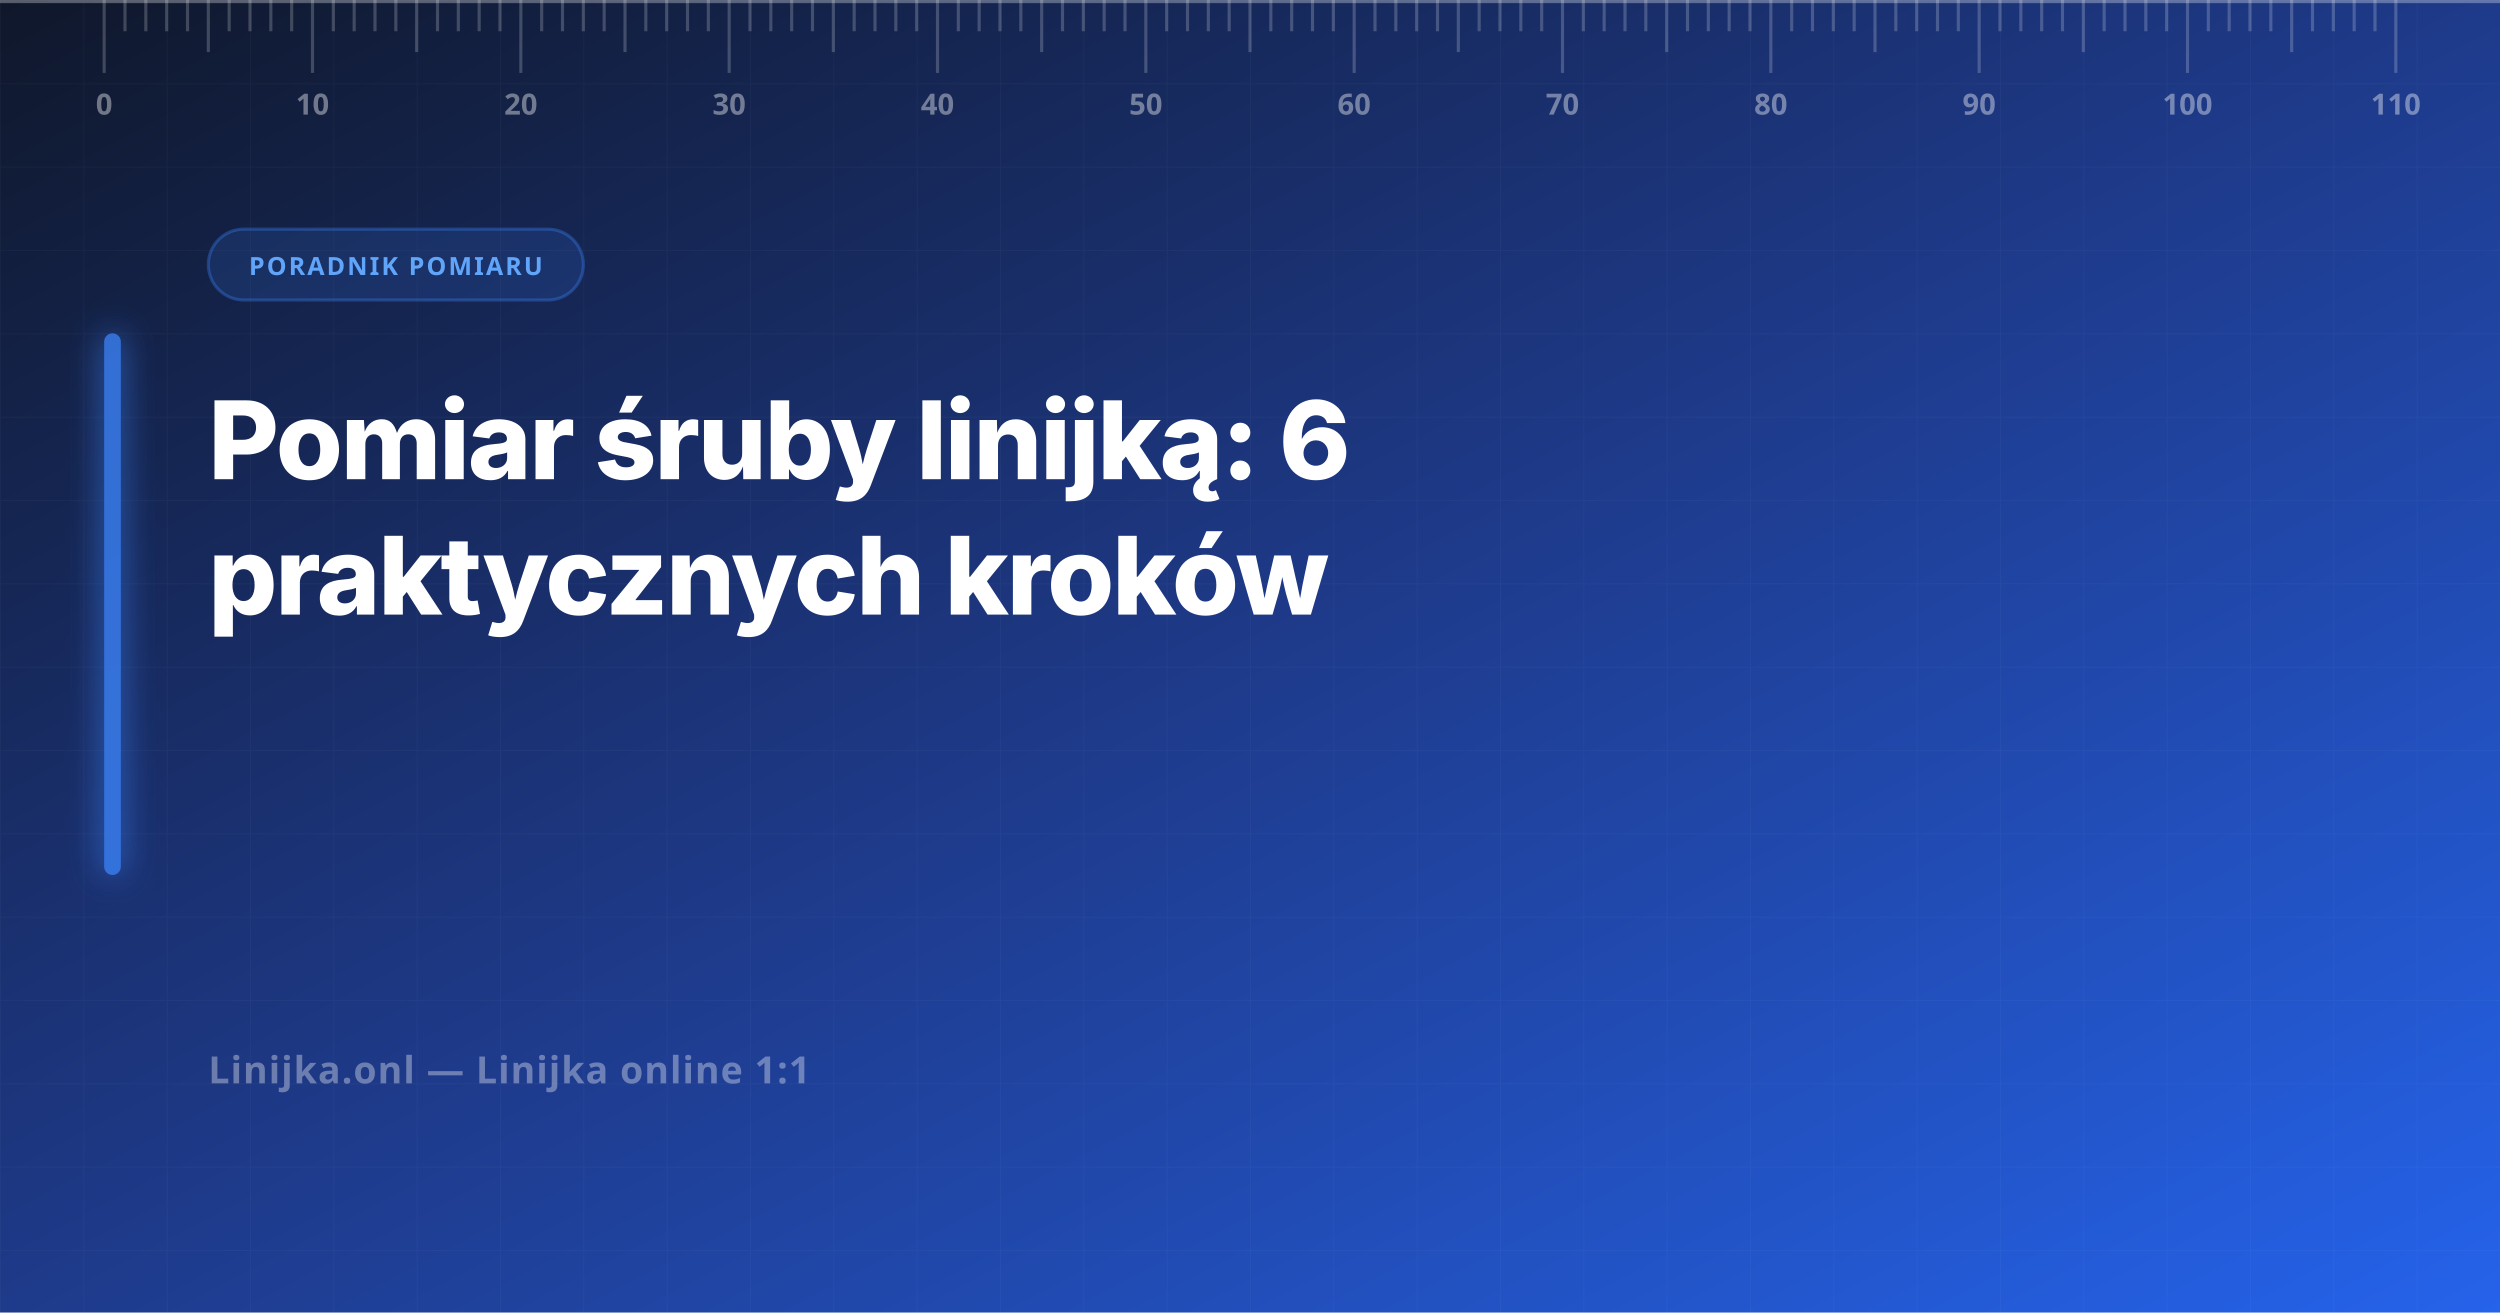
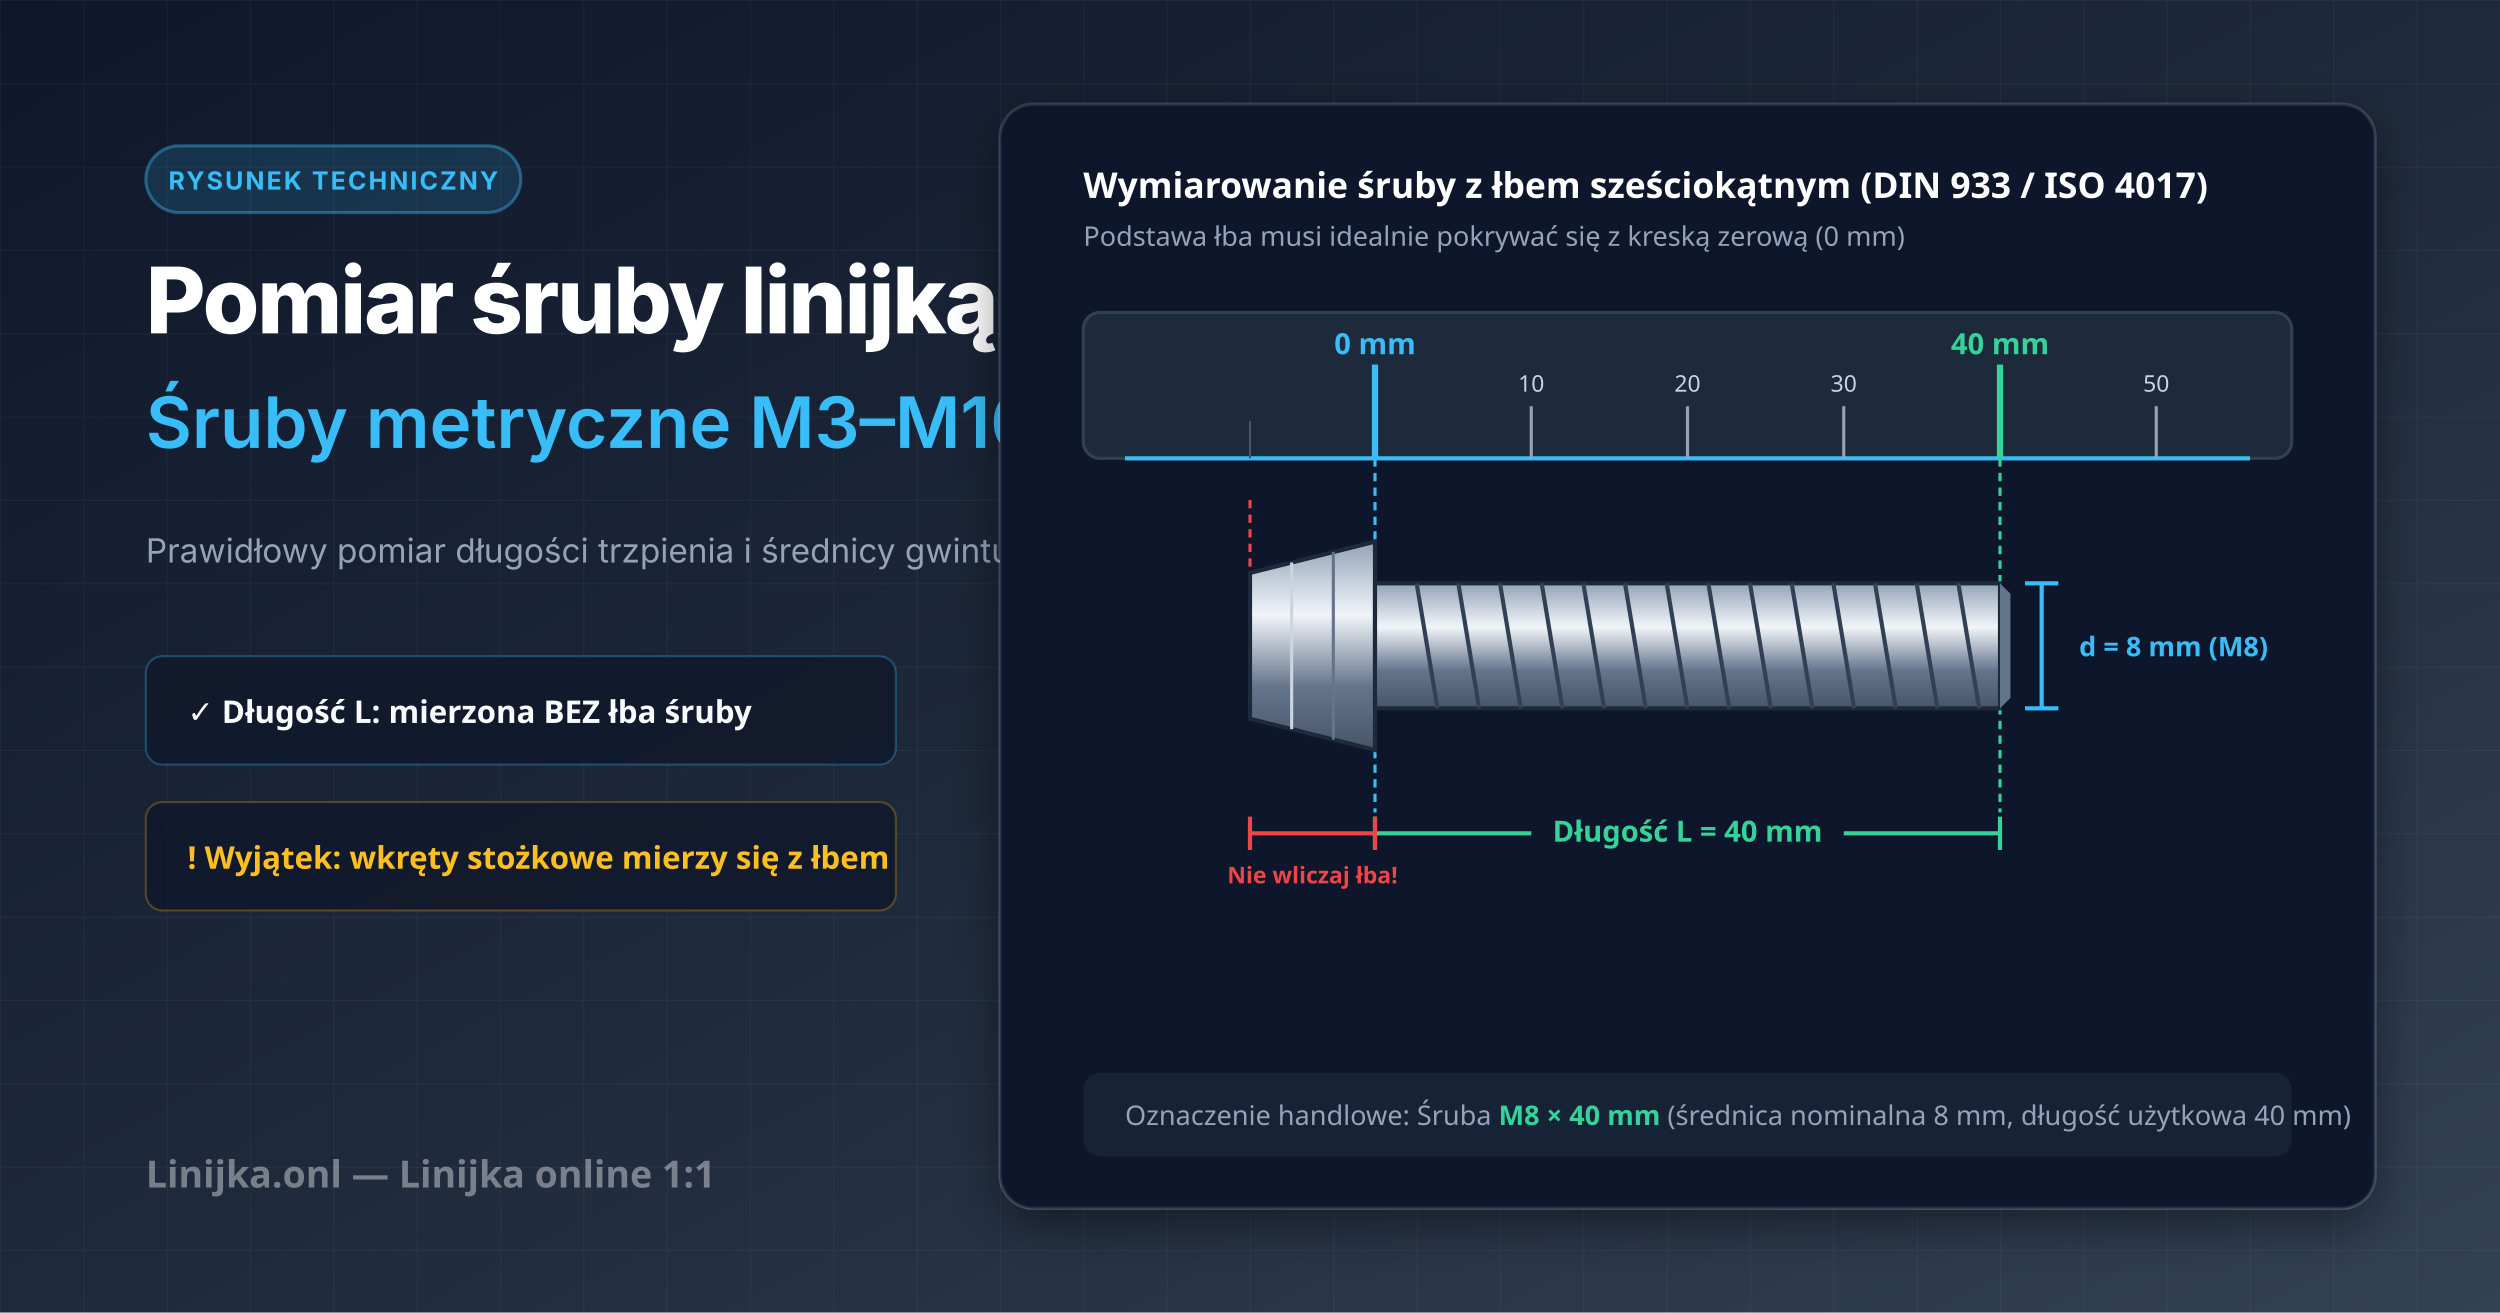
<svg xmlns="http://www.w3.org/2000/svg" viewBox="0 0 1200 630" width="1200" height="630">
  <defs>
-     <linearGradient id="grad" x1="0%" y1="0%" x2="100%" y2="100%">
-       <stop offset="0%" style="stop-color:#0F172A;stop-opacity:1" />
-       <stop offset="50%" style="stop-color:#1E3A8A;stop-opacity:1" />
-       <stop offset="100%" style="stop-color:#2563EB;stop-opacity:1" />
+     <linearGradient id="bg-grad-bolt" x1="0%" y1="0%" x2="100%" y2="100%">
+       <stop offset="0%" stop-color="#0F172A" />
+       <stop offset="50%" stop-color="#1E293B" />
+       <stop offset="100%" stop-color="#334155" />
    </linearGradient>
-     <pattern id="grid" width="40" height="40" patternUnits="userSpaceOnUse">
-       <path d="M 40 0 L 0 0 0 40" fill="none" stroke="rgba(255,255,255,0.03)" stroke-width="1" />
+     <linearGradient id="steel-grad" x1="0%" y1="0%" x2="0%" y2="100%">
+       <stop offset="0%" stop-color="#94A3B8" />
+       <stop offset="35%" stop-color="#F1F5F9" />
+       <stop offset="70%" stop-color="#64748B" />
+       <stop offset="100%" stop-color="#475569" />
+     </linearGradient>
+     <pattern id="grid-bolt" width="40" height="40" patternUnits="userSpaceOnUse">
+       <path d="M 40 0 L 0 0 0 40" fill="none" stroke="rgba(255,255,255,0.04)" stroke-width="1" />
    </pattern>
+     <filter id="shadow-bolt" x="-10%" y="-10%" width="120%" height="120%">
+       <feDropShadow dx="0" dy="8" stdDeviation="12" flood-color="#000" flood-opacity="0.45" />
+     </filter>
  </defs>
-   <rect width="100%" height="100%" fill="url(#grad)" />
-   <rect width="100%" height="100%" fill="url(#grid)" />
-   <g>
-     <line x1="0" y1="0" x2="1200" y2="0" stroke="rgba(255,255,255,0.3)" stroke-width="3" />
-     <text x="50" y="55" fill="rgba(255,255,255,0.4)" font-family="system-ui, sans-serif" font-size="14" font-weight="600" text-anchor="middle">0</text>
-     <line x1="50" y1="0" x2="50" y2="35" stroke="rgba(255,255,255,0.2)" stroke-width="1.5" />
-     <line x1="60" y1="0" x2="60" y2="15" stroke="rgba(255,255,255,0.2)" stroke-width="1.5" />
-     <line x1="70" y1="0" x2="70" y2="15" stroke="rgba(255,255,255,0.2)" stroke-width="1.5" />
-     <line x1="80" y1="0" x2="80" y2="15" stroke="rgba(255,255,255,0.2)" stroke-width="1.5" />
-     <line x1="90" y1="0" x2="90" y2="15" stroke="rgba(255,255,255,0.2)" stroke-width="1.5" />
-     <line x1="100" y1="0" x2="100" y2="25" stroke="rgba(255,255,255,0.2)" stroke-width="1.5" />
-     <line x1="110" y1="0" x2="110" y2="15" stroke="rgba(255,255,255,0.2)" stroke-width="1.5" />
-     <line x1="120" y1="0" x2="120" y2="15" stroke="rgba(255,255,255,0.2)" stroke-width="1.5" />
-     <line x1="130" y1="0" x2="130" y2="15" stroke="rgba(255,255,255,0.2)" stroke-width="1.5" />
-     <line x1="140" y1="0" x2="140" y2="15" stroke="rgba(255,255,255,0.2)" stroke-width="1.5" />
-     <text x="150" y="55" fill="rgba(255,255,255,0.4)" font-family="system-ui, sans-serif" font-size="14" font-weight="600" text-anchor="middle">10</text>
-     <line x1="150" y1="0" x2="150" y2="35" stroke="rgba(255,255,255,0.2)" stroke-width="1.5" />
-     <line x1="160" y1="0" x2="160" y2="15" stroke="rgba(255,255,255,0.2)" stroke-width="1.5" />
-     <line x1="170" y1="0" x2="170" y2="15" stroke="rgba(255,255,255,0.2)" stroke-width="1.5" />
-     <line x1="180" y1="0" x2="180" y2="15" stroke="rgba(255,255,255,0.2)" stroke-width="1.5" />
-     <line x1="190" y1="0" x2="190" y2="15" stroke="rgba(255,255,255,0.2)" stroke-width="1.5" />
-     <line x1="200" y1="0" x2="200" y2="25" stroke="rgba(255,255,255,0.2)" stroke-width="1.5" />
-     <line x1="210" y1="0" x2="210" y2="15" stroke="rgba(255,255,255,0.2)" stroke-width="1.5" />
-     <line x1="220" y1="0" x2="220" y2="15" stroke="rgba(255,255,255,0.2)" stroke-width="1.5" />
-     <line x1="230" y1="0" x2="230" y2="15" stroke="rgba(255,255,255,0.2)" stroke-width="1.5" />
-     <line x1="240" y1="0" x2="240" y2="15" stroke="rgba(255,255,255,0.2)" stroke-width="1.5" />
-     <text x="250" y="55" fill="rgba(255,255,255,0.4)" font-family="system-ui, sans-serif" font-size="14" font-weight="600" text-anchor="middle">20</text>
-     <line x1="250" y1="0" x2="250" y2="35" stroke="rgba(255,255,255,0.2)" stroke-width="1.5" />
-     <line x1="260" y1="0" x2="260" y2="15" stroke="rgba(255,255,255,0.2)" stroke-width="1.5" />
-     <line x1="270" y1="0" x2="270" y2="15" stroke="rgba(255,255,255,0.2)" stroke-width="1.5" />
-     <line x1="280" y1="0" x2="280" y2="15" stroke="rgba(255,255,255,0.2)" stroke-width="1.5" />
-     <line x1="290" y1="0" x2="290" y2="15" stroke="rgba(255,255,255,0.2)" stroke-width="1.5" />
-     <line x1="300" y1="0" x2="300" y2="25" stroke="rgba(255,255,255,0.2)" stroke-width="1.5" />
-     <line x1="310" y1="0" x2="310" y2="15" stroke="rgba(255,255,255,0.2)" stroke-width="1.5" />
-     <line x1="320" y1="0" x2="320" y2="15" stroke="rgba(255,255,255,0.2)" stroke-width="1.5" />
-     <line x1="330" y1="0" x2="330" y2="15" stroke="rgba(255,255,255,0.2)" stroke-width="1.5" />
-     <line x1="340" y1="0" x2="340" y2="15" stroke="rgba(255,255,255,0.2)" stroke-width="1.5" />
-     <text x="350" y="55" fill="rgba(255,255,255,0.4)" font-family="system-ui, sans-serif" font-size="14" font-weight="600" text-anchor="middle">30</text>
-     <line x1="350" y1="0" x2="350" y2="35" stroke="rgba(255,255,255,0.2)" stroke-width="1.5" />
-     <line x1="360" y1="0" x2="360" y2="15" stroke="rgba(255,255,255,0.2)" stroke-width="1.5" />
-     <line x1="370" y1="0" x2="370" y2="15" stroke="rgba(255,255,255,0.2)" stroke-width="1.5" />
-     <line x1="380" y1="0" x2="380" y2="15" stroke="rgba(255,255,255,0.2)" stroke-width="1.5" />
-     <line x1="390" y1="0" x2="390" y2="15" stroke="rgba(255,255,255,0.2)" stroke-width="1.5" />
-     <line x1="400" y1="0" x2="400" y2="25" stroke="rgba(255,255,255,0.2)" stroke-width="1.5" />
-     <line x1="410" y1="0" x2="410" y2="15" stroke="rgba(255,255,255,0.2)" stroke-width="1.5" />
-     <line x1="420" y1="0" x2="420" y2="15" stroke="rgba(255,255,255,0.2)" stroke-width="1.5" />
-     <line x1="430" y1="0" x2="430" y2="15" stroke="rgba(255,255,255,0.2)" stroke-width="1.5" />
-     <line x1="440" y1="0" x2="440" y2="15" stroke="rgba(255,255,255,0.2)" stroke-width="1.5" />
-     <text x="450" y="55" fill="rgba(255,255,255,0.4)" font-family="system-ui, sans-serif" font-size="14" font-weight="600" text-anchor="middle">40</text>
-     <line x1="450" y1="0" x2="450" y2="35" stroke="rgba(255,255,255,0.2)" stroke-width="1.5" />
-     <line x1="460" y1="0" x2="460" y2="15" stroke="rgba(255,255,255,0.2)" stroke-width="1.5" />
-     <line x1="470" y1="0" x2="470" y2="15" stroke="rgba(255,255,255,0.2)" stroke-width="1.5" />
-     <line x1="480" y1="0" x2="480" y2="15" stroke="rgba(255,255,255,0.2)" stroke-width="1.5" />
-     <line x1="490" y1="0" x2="490" y2="15" stroke="rgba(255,255,255,0.2)" stroke-width="1.5" />
-     <line x1="500" y1="0" x2="500" y2="25" stroke="rgba(255,255,255,0.2)" stroke-width="1.5" />
-     <line x1="510" y1="0" x2="510" y2="15" stroke="rgba(255,255,255,0.2)" stroke-width="1.5" />
-     <line x1="520" y1="0" x2="520" y2="15" stroke="rgba(255,255,255,0.2)" stroke-width="1.5" />
-     <line x1="530" y1="0" x2="530" y2="15" stroke="rgba(255,255,255,0.2)" stroke-width="1.5" />
-     <line x1="540" y1="0" x2="540" y2="15" stroke="rgba(255,255,255,0.2)" stroke-width="1.5" />
-     <text x="550" y="55" fill="rgba(255,255,255,0.4)" font-family="system-ui, sans-serif" font-size="14" font-weight="600" text-anchor="middle">50</text>
-     <line x1="550" y1="0" x2="550" y2="35" stroke="rgba(255,255,255,0.2)" stroke-width="1.5" />
-     <line x1="560" y1="0" x2="560" y2="15" stroke="rgba(255,255,255,0.2)" stroke-width="1.5" />
-     <line x1="570" y1="0" x2="570" y2="15" stroke="rgba(255,255,255,0.2)" stroke-width="1.5" />
-     <line x1="580" y1="0" x2="580" y2="15" stroke="rgba(255,255,255,0.2)" stroke-width="1.5" />
-     <line x1="590" y1="0" x2="590" y2="15" stroke="rgba(255,255,255,0.2)" stroke-width="1.5" />
-     <line x1="600" y1="0" x2="600" y2="25" stroke="rgba(255,255,255,0.2)" stroke-width="1.5" />
-     <line x1="610" y1="0" x2="610" y2="15" stroke="rgba(255,255,255,0.2)" stroke-width="1.5" />
-     <line x1="620" y1="0" x2="620" y2="15" stroke="rgba(255,255,255,0.2)" stroke-width="1.5" />
-     <line x1="630" y1="0" x2="630" y2="15" stroke="rgba(255,255,255,0.2)" stroke-width="1.5" />
-     <line x1="640" y1="0" x2="640" y2="15" stroke="rgba(255,255,255,0.2)" stroke-width="1.5" />
-     <text x="650" y="55" fill="rgba(255,255,255,0.4)" font-family="system-ui, sans-serif" font-size="14" font-weight="600" text-anchor="middle">60</text>
-     <line x1="650" y1="0" x2="650" y2="35" stroke="rgba(255,255,255,0.2)" stroke-width="1.5" />
-     <line x1="660" y1="0" x2="660" y2="15" stroke="rgba(255,255,255,0.2)" stroke-width="1.5" />
-     <line x1="670" y1="0" x2="670" y2="15" stroke="rgba(255,255,255,0.2)" stroke-width="1.5" />
-     <line x1="680" y1="0" x2="680" y2="15" stroke="rgba(255,255,255,0.2)" stroke-width="1.5" />
-     <line x1="690" y1="0" x2="690" y2="15" stroke="rgba(255,255,255,0.2)" stroke-width="1.5" />
-     <line x1="700" y1="0" x2="700" y2="25" stroke="rgba(255,255,255,0.2)" stroke-width="1.5" />
-     <line x1="710" y1="0" x2="710" y2="15" stroke="rgba(255,255,255,0.2)" stroke-width="1.5" />
-     <line x1="720" y1="0" x2="720" y2="15" stroke="rgba(255,255,255,0.2)" stroke-width="1.5" />
-     <line x1="730" y1="0" x2="730" y2="15" stroke="rgba(255,255,255,0.2)" stroke-width="1.5" />
-     <line x1="740" y1="0" x2="740" y2="15" stroke="rgba(255,255,255,0.2)" stroke-width="1.5" />
-     <text x="750" y="55" fill="rgba(255,255,255,0.4)" font-family="system-ui, sans-serif" font-size="14" font-weight="600" text-anchor="middle">70</text>
-     <line x1="750" y1="0" x2="750" y2="35" stroke="rgba(255,255,255,0.2)" stroke-width="1.5" />
-     <line x1="760" y1="0" x2="760" y2="15" stroke="rgba(255,255,255,0.2)" stroke-width="1.5" />
-     <line x1="770" y1="0" x2="770" y2="15" stroke="rgba(255,255,255,0.2)" stroke-width="1.5" />
-     <line x1="780" y1="0" x2="780" y2="15" stroke="rgba(255,255,255,0.2)" stroke-width="1.5" />
-     <line x1="790" y1="0" x2="790" y2="15" stroke="rgba(255,255,255,0.2)" stroke-width="1.5" />
-     <line x1="800" y1="0" x2="800" y2="25" stroke="rgba(255,255,255,0.2)" stroke-width="1.5" />
-     <line x1="810" y1="0" x2="810" y2="15" stroke="rgba(255,255,255,0.2)" stroke-width="1.5" />
-     <line x1="820" y1="0" x2="820" y2="15" stroke="rgba(255,255,255,0.2)" stroke-width="1.5" />
-     <line x1="830" y1="0" x2="830" y2="15" stroke="rgba(255,255,255,0.2)" stroke-width="1.5" />
-     <line x1="840" y1="0" x2="840" y2="15" stroke="rgba(255,255,255,0.2)" stroke-width="1.5" />
-     <text x="850" y="55" fill="rgba(255,255,255,0.4)" font-family="system-ui, sans-serif" font-size="14" font-weight="600" text-anchor="middle">80</text>
-     <line x1="850" y1="0" x2="850" y2="35" stroke="rgba(255,255,255,0.2)" stroke-width="1.5" />
-     <line x1="860" y1="0" x2="860" y2="15" stroke="rgba(255,255,255,0.2)" stroke-width="1.5" />
-     <line x1="870" y1="0" x2="870" y2="15" stroke="rgba(255,255,255,0.2)" stroke-width="1.5" />
-     <line x1="880" y1="0" x2="880" y2="15" stroke="rgba(255,255,255,0.2)" stroke-width="1.5" />
-     <line x1="890" y1="0" x2="890" y2="15" stroke="rgba(255,255,255,0.2)" stroke-width="1.5" />
-     <line x1="900" y1="0" x2="900" y2="25" stroke="rgba(255,255,255,0.2)" stroke-width="1.5" />
-     <line x1="910" y1="0" x2="910" y2="15" stroke="rgba(255,255,255,0.2)" stroke-width="1.5" />
-     <line x1="920" y1="0" x2="920" y2="15" stroke="rgba(255,255,255,0.2)" stroke-width="1.5" />
-     <line x1="930" y1="0" x2="930" y2="15" stroke="rgba(255,255,255,0.2)" stroke-width="1.5" />
-     <line x1="940" y1="0" x2="940" y2="15" stroke="rgba(255,255,255,0.2)" stroke-width="1.5" />
-     <text x="950" y="55" fill="rgba(255,255,255,0.4)" font-family="system-ui, sans-serif" font-size="14" font-weight="600" text-anchor="middle">90</text>
-     <line x1="950" y1="0" x2="950" y2="35" stroke="rgba(255,255,255,0.2)" stroke-width="1.5" />
-     <line x1="960" y1="0" x2="960" y2="15" stroke="rgba(255,255,255,0.2)" stroke-width="1.5" />
-     <line x1="970" y1="0" x2="970" y2="15" stroke="rgba(255,255,255,0.2)" stroke-width="1.5" />
-     <line x1="980" y1="0" x2="980" y2="15" stroke="rgba(255,255,255,0.2)" stroke-width="1.5" />
-     <line x1="990" y1="0" x2="990" y2="15" stroke="rgba(255,255,255,0.2)" stroke-width="1.5" />
-     <line x1="1000" y1="0" x2="1000" y2="25" stroke="rgba(255,255,255,0.2)" stroke-width="1.5" />
-     <line x1="1010" y1="0" x2="1010" y2="15" stroke="rgba(255,255,255,0.2)" stroke-width="1.5" />
-     <line x1="1020" y1="0" x2="1020" y2="15" stroke="rgba(255,255,255,0.2)" stroke-width="1.5" />
-     <line x1="1030" y1="0" x2="1030" y2="15" stroke="rgba(255,255,255,0.2)" stroke-width="1.5" />
-     <line x1="1040" y1="0" x2="1040" y2="15" stroke="rgba(255,255,255,0.2)" stroke-width="1.5" />
-     <text x="1050" y="55" fill="rgba(255,255,255,0.4)" font-family="system-ui, sans-serif" font-size="14" font-weight="600" text-anchor="middle">100</text>
-     <line x1="1050" y1="0" x2="1050" y2="35" stroke="rgba(255,255,255,0.2)" stroke-width="1.5" />
-     <line x1="1060" y1="0" x2="1060" y2="15" stroke="rgba(255,255,255,0.2)" stroke-width="1.5" />
-     <line x1="1070" y1="0" x2="1070" y2="15" stroke="rgba(255,255,255,0.2)" stroke-width="1.5" />
-     <line x1="1080" y1="0" x2="1080" y2="15" stroke="rgba(255,255,255,0.2)" stroke-width="1.5" />
-     <line x1="1090" y1="0" x2="1090" y2="15" stroke="rgba(255,255,255,0.2)" stroke-width="1.5" />
-     <line x1="1100" y1="0" x2="1100" y2="25" stroke="rgba(255,255,255,0.2)" stroke-width="1.5" />
-     <line x1="1110" y1="0" x2="1110" y2="15" stroke="rgba(255,255,255,0.2)" stroke-width="1.5" />
-     <line x1="1120" y1="0" x2="1120" y2="15" stroke="rgba(255,255,255,0.2)" stroke-width="1.5" />
-     <line x1="1130" y1="0" x2="1130" y2="15" stroke="rgba(255,255,255,0.2)" stroke-width="1.5" />
-     <line x1="1140" y1="0" x2="1140" y2="15" stroke="rgba(255,255,255,0.2)" stroke-width="1.5" />
-     <text x="1150" y="55" fill="rgba(255,255,255,0.4)" font-family="system-ui, sans-serif" font-size="14" font-weight="600" text-anchor="middle">110</text>
-     <line x1="1150" y1="0" x2="1150" y2="35" stroke="rgba(255,255,255,0.2)" stroke-width="1.5" />
+   <rect width="100%" height="100%" fill="url(#bg-grad-bolt)" />
+   <rect width="100%" height="100%" fill="url(#grid-bolt)" />
+   <rect x="70" y="70" width="180" height="32" rx="16" fill="rgba(56, 189, 248, 0.15)" stroke="rgba(56, 189, 248, 0.4)" stroke-width="1.5" />
+   <text x="160" y="91" fill="#38BDF8" font-family="system-ui, -apple-system, sans-serif" font-size="12" font-weight="700" letter-spacing="1px" text-anchor="middle">RYSUNEK TECHNICZNY</text>
+   <text x="70" y="160" fill="#FFFFFF" font-family="system-ui, -apple-system, sans-serif" font-size="44" font-weight="800" letter-spacing="-1px">Pomiar śruby linijką</text>
+   <text x="70" y="215" fill="#38BDF8" font-family="system-ui, -apple-system, sans-serif" font-size="34" font-weight="600">Śruby metryczne M3–M10</text>
+   <text x="70" y="270" fill="#94A3B8" font-family="system-ui, -apple-system, sans-serif" font-size="16" font-weight="400">Prawidłowy pomiar długości trzpienia i średnicy gwintu</text>
+   <g transform="translate(70, 315)">
+     <rect width="360" height="52" rx="8" fill="rgba(15, 23, 42, 0.8)" stroke="rgba(56, 189, 248, 0.3)" />
+     <text x="20" y="32" fill="#F8FAFC" font-family="system-ui, sans-serif" font-size="15" font-weight="700">✓ Długość L: mierzona BEZ łba śruby</text>
  </g>
-   <rect x="50" y="160" width="8" height="260" rx="4" fill="#3B82F6" opacity="0.8" style="filter: drop-shadow(0px 0px 8px #3B82F6);" />
-   <rect x="100" y="110" width="180" height="34" rx="17" fill="rgba(59, 130, 246, 0.15)" stroke="rgba(59, 130, 246, 0.35)" stroke-width="1.5" />
-   <text x="190" y="132" fill="#60A5FA" font-family="system-ui, sans-serif" font-size="12" font-weight="700" letter-spacing="1px" text-anchor="middle">PORADNIK POMIARU</text>
-   <g>
-     <text x="100" y="230" fill="#FFFFFF" font-family="system-ui, -apple-system, sans-serif" font-size="52" font-weight="800" letter-spacing="-1px">Pomiar śruby linijką: 6</text>
-     <text x="100" y="295" fill="#FFFFFF" font-family="system-ui, -apple-system, sans-serif" font-size="52" font-weight="800" letter-spacing="-1px">praktycznych kroków</text>
+   <g transform="translate(70, 385)">
+     <rect width="360" height="52" rx="8" fill="rgba(15, 23, 42, 0.8)" stroke="rgba(245, 158, 11, 0.3)" />
+     <text x="20" y="32" fill="#FBBF24" font-family="system-ui, sans-serif" font-size="15" font-weight="700">! Wyjątek: wkręty stożkowe mierzy się z łbem</text>
  </g>
-   <text x="100" y="520" fill="rgba(255,255,255,0.35)" font-family="system-ui, sans-serif" font-size="18" font-weight="600" letter-spacing="0.5px">Linijka.onl — Linijka online 1:1</text>
+   <text x="70" y="570" fill="rgba(255,255,255,0.4)" font-family="system-ui, sans-serif" font-size="18" font-weight="600">Linijka.onl — Linijka online 1:1</text>
+   <g transform="translate(480, 50)" filter="url(#shadow-bolt)">
+     <rect width="660" height="530" rx="16" fill="#0F172A" stroke="rgba(148, 163, 184, 0.2)" stroke-width="1.5" />
+     <text x="40" y="45" fill="#FFFFFF" font-family="system-ui, sans-serif" font-size="17" font-weight="700">Wymiarowanie śruby z łbem sześciokątnym (DIN 933 / ISO 4017)</text>
+     <text x="40" y="68" fill="#94A3B8" font-family="system-ui, sans-serif" font-size="13">Podstawa łba musi idealnie pokrywać się z kreską zerową (0 mm)</text>
+     <g transform="translate(40, 100)">
+       <rect width="580" height="70" rx="8" fill="#1E293B" stroke="#334155" stroke-width="1.5" />
+       <line x1="20" y1="70" x2="560" y2="70" stroke="#38BDF8" stroke-width="2" />
+       <line x1="80" y1="70" x2="80" y2="52" stroke="#475569" stroke-width="1" />
+       <line x1="140" y1="70" x2="140" y2="25" stroke="#38BDF8" stroke-width="3" />
+       <text x="140" y="20" fill="#38BDF8" font-family="system-ui, sans-serif" font-size="14" font-weight="800" text-anchor="middle">0 mm</text>
+       <line x1="215" y1="70" x2="215" y2="45" stroke="#94A3B8" stroke-width="1.5" />
+       <text x="215" y="38" fill="#CBD5E1" font-family="system-ui, sans-serif" font-size="11" text-anchor="middle">10</text>
+       <line x1="290" y1="70" x2="290" y2="45" stroke="#94A3B8" stroke-width="1.5" />
+       <text x="290" y="38" fill="#CBD5E1" font-family="system-ui, sans-serif" font-size="11" text-anchor="middle">20</text>
+       <line x1="365" y1="70" x2="365" y2="45" stroke="#94A3B8" stroke-width="1.5" />
+       <text x="365" y="38" fill="#CBD5E1" font-family="system-ui, sans-serif" font-size="11" text-anchor="middle">30</text>
+       <line x1="440" y1="70" x2="440" y2="25" stroke="#34D399" stroke-width="3" />
+       <text x="440" y="20" fill="#34D399" font-family="system-ui, sans-serif" font-size="14" font-weight="800" text-anchor="middle">40 mm</text>
+       <line x1="515" y1="70" x2="515" y2="45" stroke="#94A3B8" stroke-width="1.5" />
+       <text x="515" y="38" fill="#CBD5E1" font-family="system-ui, sans-serif" font-size="11" text-anchor="middle">50</text>
+     </g>
+     <g transform="translate(40, 190)">
+       <line x1="140" y1="-20" x2="140" y2="150" stroke="#38BDF8" stroke-width="1.5" stroke-dasharray="4 3" />
+       <line x1="440" y1="-20" x2="440" y2="150" stroke="#34D399" stroke-width="1.5" stroke-dasharray="4 3" />
+       <line x1="80" y1="0" x2="80" y2="100" stroke="#EF4444" stroke-width="1.5" stroke-dasharray="4 3" />
+       <g transform="translate(80, 20)">
+         <polygon points="0,15 60,0 60,100 0,85" fill="url(#steel-grad)" stroke="#1E293B" stroke-width="2" />
+         <line x1="20" y1="10" x2="20" y2="90" stroke="#CBD5E1" stroke-width="1.5" />
+         <line x1="40" y1="5" x2="40" y2="95" stroke="#64748B" stroke-width="1.5" />
+       </g>
+       <g transform="translate(140, 40)">
+         <rect width="300" height="60" fill="url(#steel-grad)" stroke="#1E293B" stroke-width="2" />
+         <g stroke="#334155" stroke-width="2">
+           <line x1="20" y1="0" x2="30" y2="60" />
+           <line x1="40" y1="0" x2="50" y2="60" />
+           <line x1="60" y1="0" x2="70" y2="60" />
+           <line x1="80" y1="0" x2="90" y2="60" />
+           <line x1="100" y1="0" x2="110" y2="60" />
+           <line x1="120" y1="0" x2="130" y2="60" />
+           <line x1="140" y1="0" x2="150" y2="60" />
+           <line x1="160" y1="0" x2="170" y2="60" />
+           <line x1="180" y1="0" x2="190" y2="60" />
+           <line x1="200" y1="0" x2="210" y2="60" />
+           <line x1="220" y1="0" x2="230" y2="60" />
+           <line x1="240" y1="0" x2="250" y2="60" />
+           <line x1="260" y1="0" x2="270" y2="60" />
+           <line x1="280" y1="0" x2="290" y2="60" />
+         </g>
+         <polygon points="300,0 305,5 305,55 300,60" fill="#64748B" />
+       </g>
+       <g transform="translate(140, 160)">
+         <line x1="0" y1="0" x2="300" y2="0" stroke="#34D399" stroke-width="2" />
+         <line x1="0" y1="-8" x2="0" y2="8" stroke="#34D399" stroke-width="2" />
+         <line x1="300" y1="-8" x2="300" y2="8" stroke="#34D399" stroke-width="2" />
+         <rect x="75" y="-14" width="150" height="26" rx="4" fill="#0F172A" />
+         <text x="150" y="4" fill="#34D399" font-family="system-ui, sans-serif" font-size="14" font-weight="800" text-anchor="middle">Długość L = 40 mm</text>
+       </g>
+       <g transform="translate(460, 40)">
+         <line x1="0" y1="0" x2="0" y2="60" stroke="#38BDF8" stroke-width="2" />
+         <line x1="-8" y1="0" x2="8" y2="0" stroke="#38BDF8" stroke-width="2" />
+         <line x1="-8" y1="60" x2="8" y2="60" stroke="#38BDF8" stroke-width="2" />
+         <text x="18" y="35" fill="#38BDF8" font-family="system-ui, sans-serif" font-size="13" font-weight="800">d = 8 mm (M8)</text>
+       </g>
+       <g transform="translate(80, 160)">
+         <line x1="0" y1="0" x2="60" y2="0" stroke="#EF4444" stroke-width="2" />
+         <line x1="0" y1="-8" x2="0" y2="8" stroke="#EF4444" stroke-width="2" />
+         <line x1="60" y1="-8" x2="60" y2="8" stroke="#EF4444" stroke-width="2" />
+         <text x="30" y="24" fill="#EF4444" font-family="system-ui, sans-serif" font-size="11" font-weight="700" text-anchor="middle">Nie wliczaj łba!</text>
+       </g>
+     </g>
+     <g transform="translate(40, 465)">
+       <rect width="580" height="40" rx="8" fill="rgba(30, 41, 59, 0.7)" />
+       <text x="20" y="25" fill="#94A3B8" font-family="system-ui, sans-serif" font-size="13">Oznaczenie handlowe: Śruba <tspan fill="#34D399" font-weight="700">M8 × 40 mm</tspan> (średnica nominalna 8 mm, długość użytkowa 40 mm)</text>
+     </g>
+   </g>
</svg>
